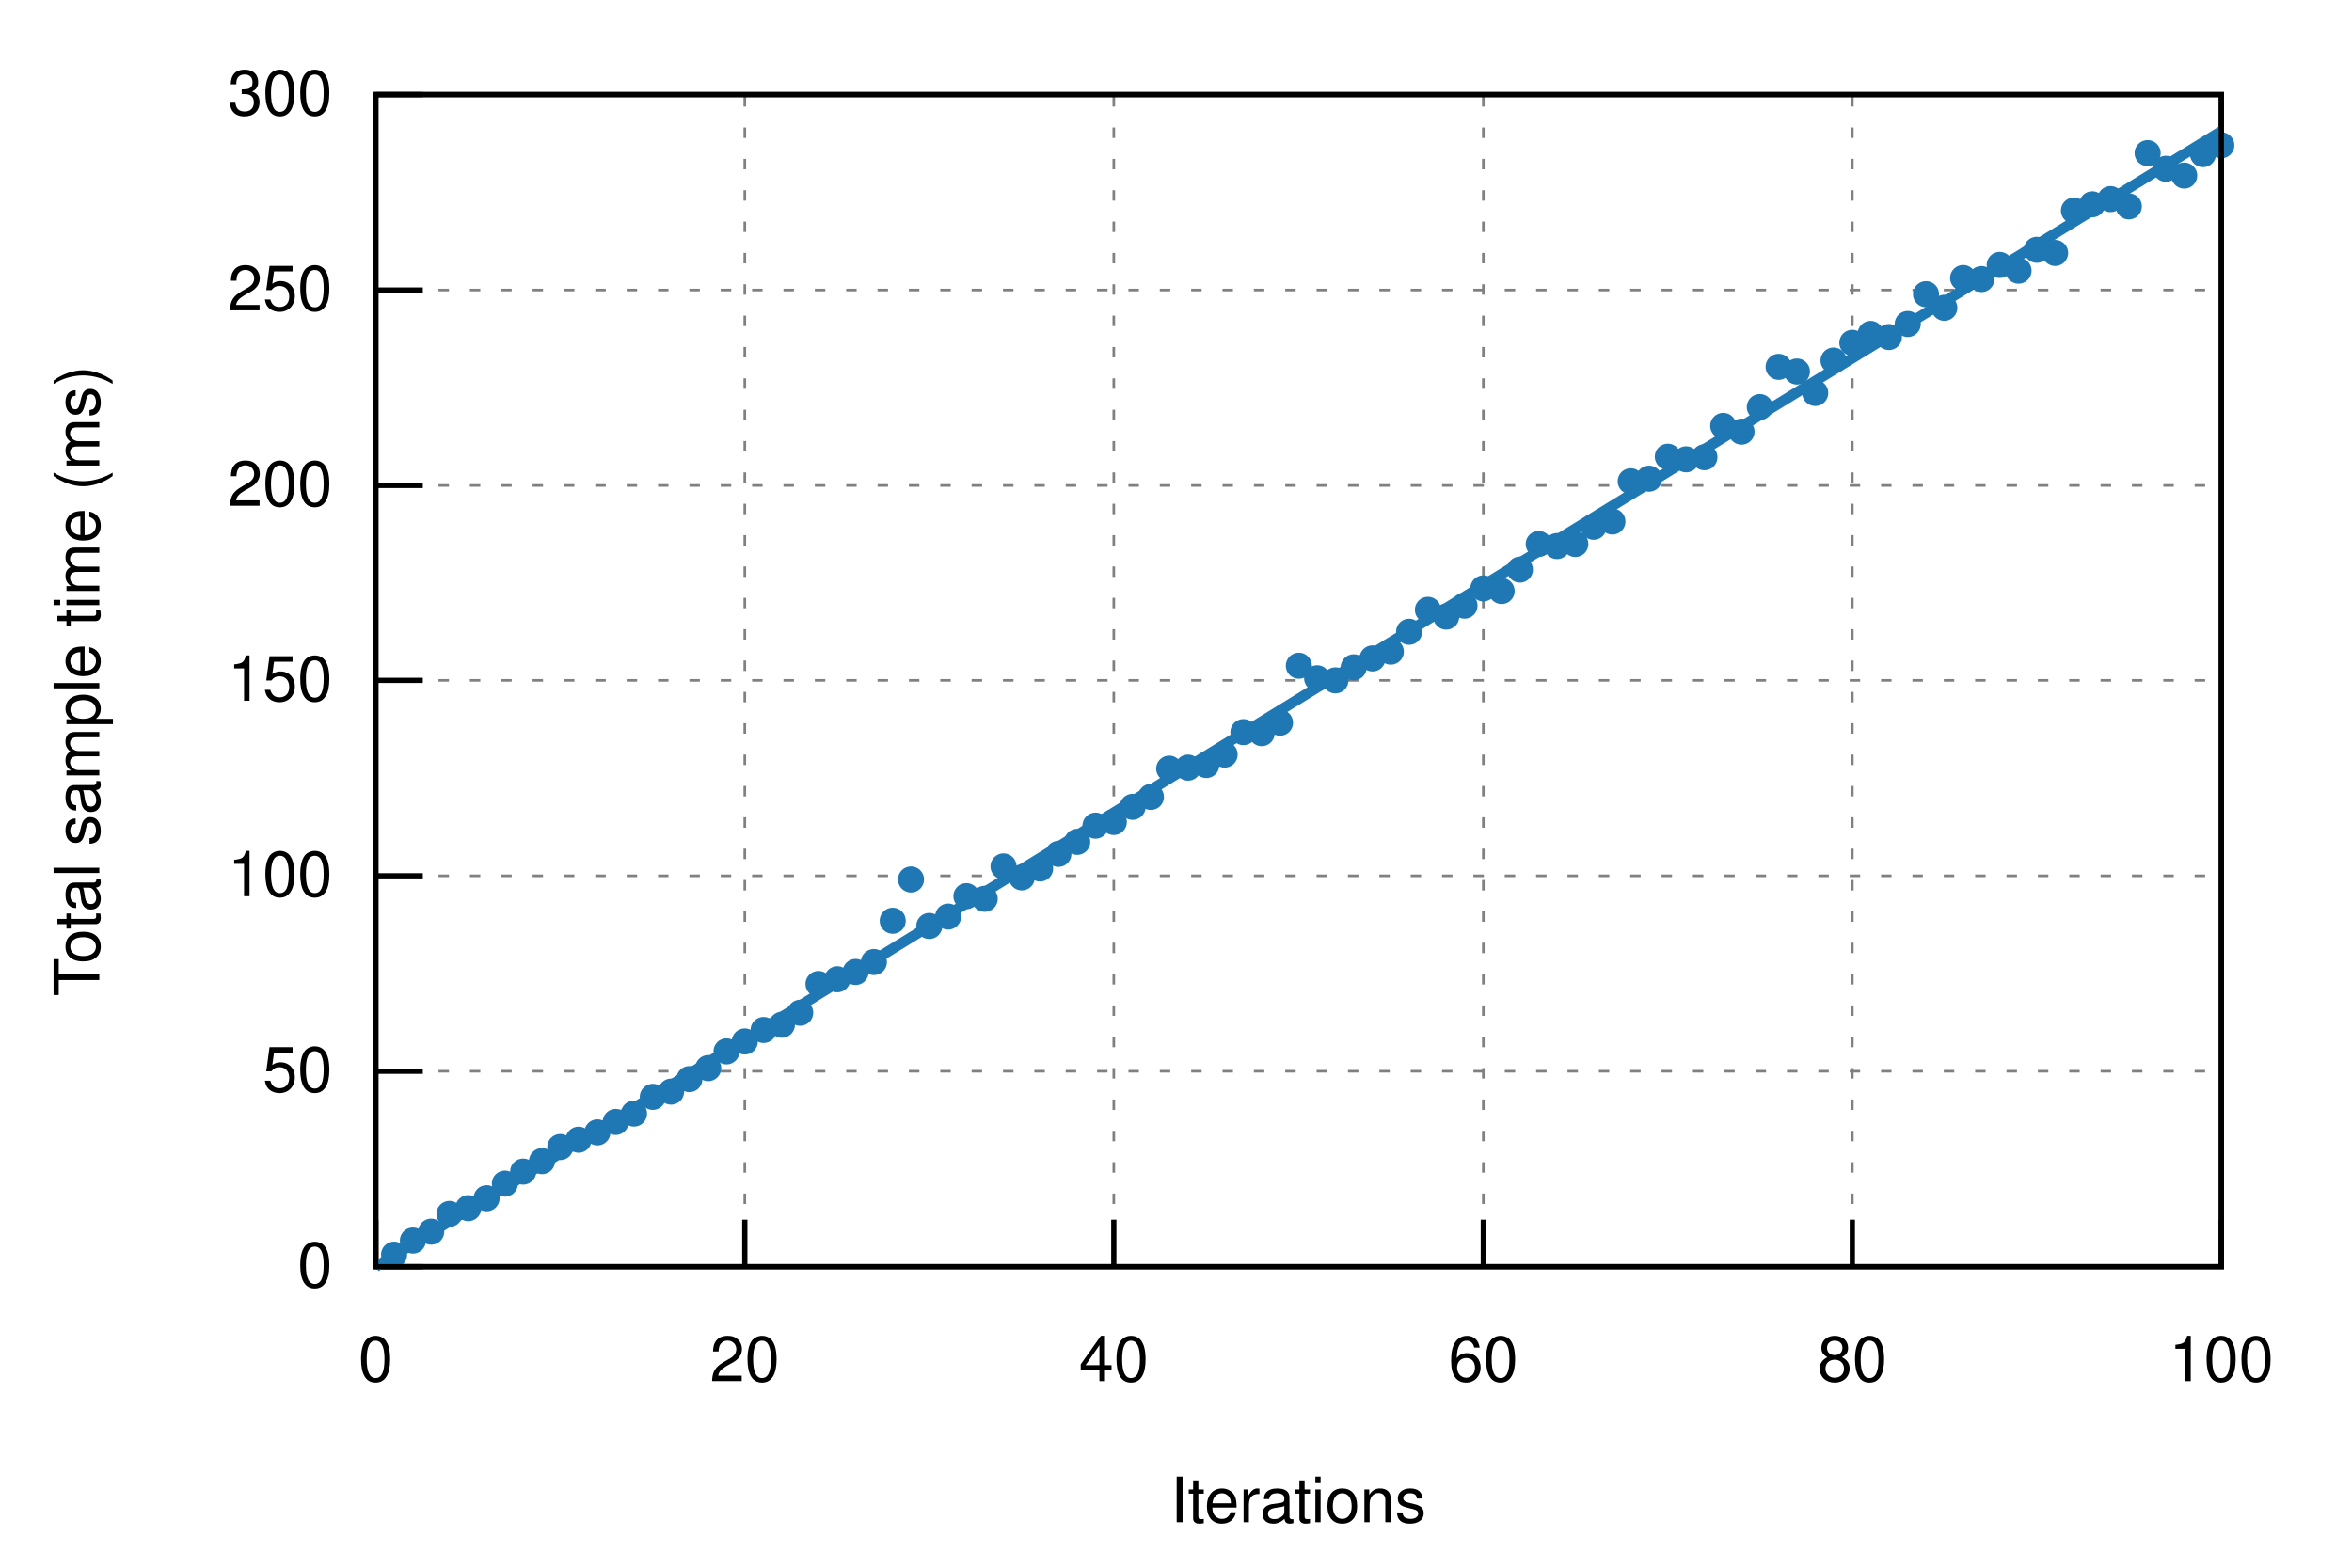
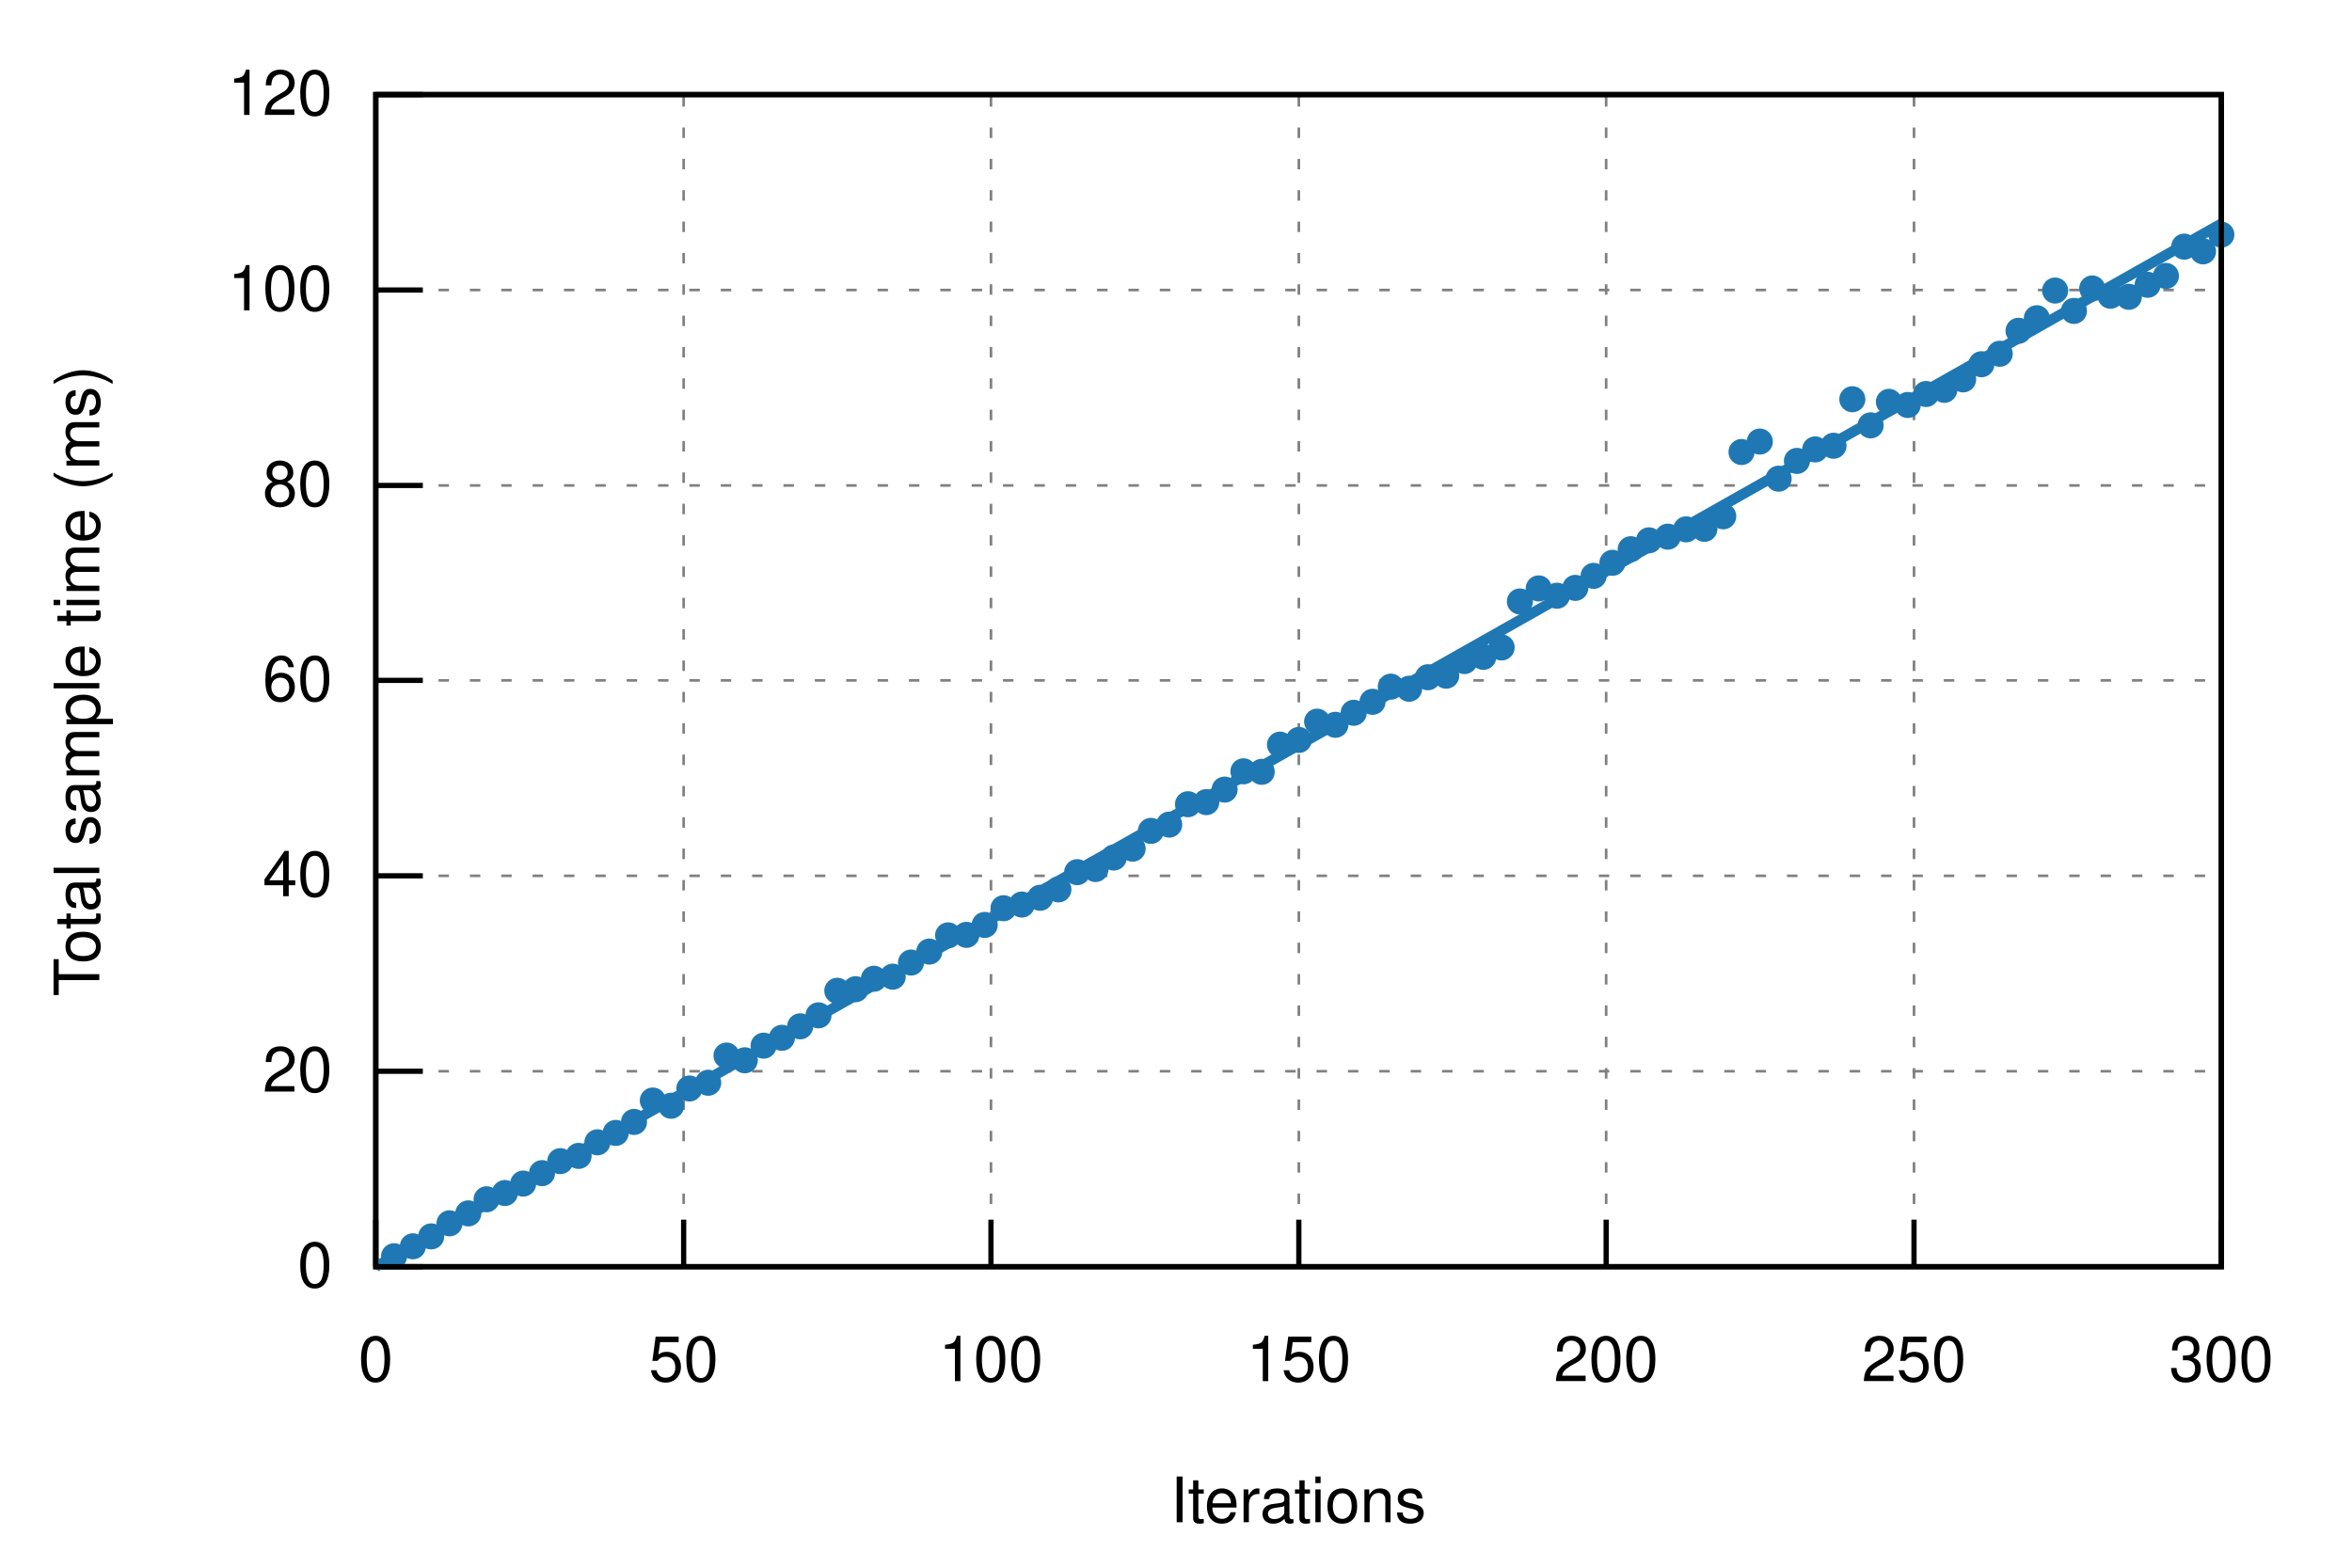
<svg xmlns="http://www.w3.org/2000/svg" xmlns:xlink="http://www.w3.org/1999/xlink" viewBox="0 0 450 300">
  <g id="gnuplot_canvas">
    <rect x="0" y="0" width="450" height="300" fill="none" />
    <defs>
      <circle id="gpDot" r="0.5" stroke-width="0.5" stroke="currentColor" />
      <path id="gpPt0" stroke-width="0.222" stroke="currentColor" d="M-1,0 h2 M0,-1 v2" />
      <path id="gpPt1" stroke-width="0.222" stroke="currentColor" d="M-1,-1 L1,1 M1,-1 L-1,1" />
      <path id="gpPt2" stroke-width="0.222" stroke="currentColor" d="M-1,0 L1,0 M0,-1 L0,1 M-1,-1 L1,1 M-1,1 L1,-1" />
      <rect id="gpPt3" stroke-width="0.222" stroke="currentColor" x="-1" y="-1" width="2" height="2" />
      <rect id="gpPt4" stroke-width="0.222" stroke="currentColor" fill="currentColor" x="-1" y="-1" width="2" height="2" />
      <circle id="gpPt5" stroke-width="0.222" stroke="currentColor" cx="0" cy="0" r="1" />
      <use xlink:href="#gpPt5" id="gpPt6" fill="currentColor" stroke="none" />
      <path id="gpPt7" stroke-width="0.222" stroke="currentColor" d="M0,-1.33 L-1.33,0.67 L1.33,0.67 z" />
      <use xlink:href="#gpPt7" id="gpPt8" fill="currentColor" stroke="none" />
      <use xlink:href="#gpPt7" id="gpPt9" stroke="currentColor" transform="rotate(180)" />
      <use xlink:href="#gpPt9" id="gpPt10" fill="currentColor" stroke="none" />
      <use xlink:href="#gpPt3" id="gpPt11" stroke="currentColor" transform="rotate(45)" />
      <use xlink:href="#gpPt11" id="gpPt12" fill="currentColor" stroke="none" />
      <path id="gpPt13" stroke-width="0.222" stroke="currentColor" d="M0,1.330 L1.265,0.411 L0.782,-1.067 L-0.782,-1.076 L-1.265,0.411 z" />
      <use xlink:href="#gpPt13" id="gpPt14" fill="currentColor" stroke="none" />
      <filter id="textbox" filterUnits="objectBoundingBox" x="0" y="0" height="1" width="1">
        <feFlood flood-color="white" flood-opacity="1" result="bgnd" />
        <feComposite in="SourceGraphic" in2="bgnd" operator="atop" />
      </filter>
      <filter id="greybox" filterUnits="objectBoundingBox" x="0" y="0" height="1" width="1">
        <feFlood flood-color="lightgrey" flood-opacity="1" result="grey" />
        <feComposite in="SourceGraphic" in2="grey" operator="atop" />
      </filter>
    </defs>
    <g fill="none" color="white" stroke="currentColor" stroke-width="1.00" stroke-linecap="butt" stroke-linejoin="miter">
</g>
    <g fill="none" color="black" stroke="currentColor" stroke-width="1.00" stroke-linecap="butt" stroke-linejoin="miter">
</g>
    <g fill="none" color="black" stroke="black" stroke-width="0.50" stroke-linecap="butt" stroke-linejoin="miter">
</g>
    <g fill="none" color="gray" stroke="currentColor" stroke-width="0.50" stroke-linecap="butt" stroke-linejoin="miter">
      <path stroke="gray" stroke-dasharray="2,4" class="gridline" d="M71.9,242.4 L425.0,242.4  " />
    </g>
    <g fill="none" color="gray" stroke="gray" stroke-width="1.00" stroke-linecap="butt" stroke-linejoin="miter">
</g>
    <g fill="none" color="black" stroke="currentColor" stroke-width="1.00" stroke-linecap="butt" stroke-linejoin="miter">
      <path stroke="black" d="M71.9,242.4 L80.9,242.4  " />
      <g transform="translate(63.6,246.3)" stroke="none" fill="black" font-family="Helvetica" font-size="12.00" text-anchor="end">
        <text>
          <tspan font-family="Helvetica"> 0</tspan>
        </text>
      </g>
    </g>
    <g fill="none" color="black" stroke="currentColor" stroke-width="1.00" stroke-linecap="butt" stroke-linejoin="miter">
</g>
    <g fill="none" color="black" stroke="black" stroke-width="0.50" stroke-linecap="butt" stroke-linejoin="miter">
</g>
    <g fill="none" color="gray" stroke="currentColor" stroke-width="0.50" stroke-linecap="butt" stroke-linejoin="miter">
      <path stroke="gray" stroke-dasharray="2,4" class="gridline" d="M71.9,205.0 L425.0,205.0  " />
    </g>
    <g fill="none" color="gray" stroke="gray" stroke-width="1.00" stroke-linecap="butt" stroke-linejoin="miter">
</g>
    <g fill="none" color="black" stroke="currentColor" stroke-width="1.00" stroke-linecap="butt" stroke-linejoin="miter">
      <path stroke="black" d="M71.9,205.0 L80.9,205.0  " />
      <g transform="translate(63.6,208.9)" stroke="none" fill="black" font-family="Helvetica" font-size="12.00" text-anchor="end">
        <text>
-           <tspan font-family="Helvetica"> 50</tspan>
+           <tspan font-family="Helvetica"> 20</tspan>
        </text>
      </g>
    </g>
    <g fill="none" color="black" stroke="currentColor" stroke-width="1.00" stroke-linecap="butt" stroke-linejoin="miter">
</g>
    <g fill="none" color="black" stroke="black" stroke-width="0.50" stroke-linecap="butt" stroke-linejoin="miter">
</g>
    <g fill="none" color="gray" stroke="currentColor" stroke-width="0.50" stroke-linecap="butt" stroke-linejoin="miter">
      <path stroke="gray" stroke-dasharray="2,4" class="gridline" d="M71.9,167.6 L425.0,167.6  " />
    </g>
    <g fill="none" color="gray" stroke="gray" stroke-width="1.00" stroke-linecap="butt" stroke-linejoin="miter">
</g>
    <g fill="none" color="black" stroke="currentColor" stroke-width="1.00" stroke-linecap="butt" stroke-linejoin="miter">
      <path stroke="black" d="M71.9,167.6 L80.9,167.6  " />
      <g transform="translate(63.6,171.5)" stroke="none" fill="black" font-family="Helvetica" font-size="12.00" text-anchor="end">
        <text>
-           <tspan font-family="Helvetica"> 100</tspan>
+           <tspan font-family="Helvetica"> 40</tspan>
        </text>
      </g>
    </g>
    <g fill="none" color="black" stroke="currentColor" stroke-width="1.00" stroke-linecap="butt" stroke-linejoin="miter">
</g>
    <g fill="none" color="black" stroke="black" stroke-width="0.50" stroke-linecap="butt" stroke-linejoin="miter">
</g>
    <g fill="none" color="gray" stroke="currentColor" stroke-width="0.50" stroke-linecap="butt" stroke-linejoin="miter">
      <path stroke="gray" stroke-dasharray="2,4" class="gridline" d="M71.9,130.2 L425.0,130.2  " />
    </g>
    <g fill="none" color="gray" stroke="gray" stroke-width="1.00" stroke-linecap="butt" stroke-linejoin="miter">
</g>
    <g fill="none" color="black" stroke="currentColor" stroke-width="1.00" stroke-linecap="butt" stroke-linejoin="miter">
      <path stroke="black" d="M71.9,130.2 L80.9,130.2  " />
      <g transform="translate(63.6,134.1)" stroke="none" fill="black" font-family="Helvetica" font-size="12.00" text-anchor="end">
        <text>
-           <tspan font-family="Helvetica"> 150</tspan>
+           <tspan font-family="Helvetica"> 60</tspan>
        </text>
      </g>
    </g>
    <g fill="none" color="black" stroke="currentColor" stroke-width="1.00" stroke-linecap="butt" stroke-linejoin="miter">
</g>
    <g fill="none" color="black" stroke="black" stroke-width="0.50" stroke-linecap="butt" stroke-linejoin="miter">
</g>
    <g fill="none" color="gray" stroke="currentColor" stroke-width="0.50" stroke-linecap="butt" stroke-linejoin="miter">
      <path stroke="gray" stroke-dasharray="2,4" class="gridline" d="M71.9,92.9 L425.0,92.9  " />
    </g>
    <g fill="none" color="gray" stroke="gray" stroke-width="1.00" stroke-linecap="butt" stroke-linejoin="miter">
</g>
    <g fill="none" color="black" stroke="currentColor" stroke-width="1.00" stroke-linecap="butt" stroke-linejoin="miter">
      <path stroke="black" d="M71.9,92.9 L80.9,92.9  " />
      <g transform="translate(63.6,96.8)" stroke="none" fill="black" font-family="Helvetica" font-size="12.00" text-anchor="end">
        <text>
-           <tspan font-family="Helvetica"> 200</tspan>
+           <tspan font-family="Helvetica"> 80</tspan>
        </text>
      </g>
    </g>
    <g fill="none" color="black" stroke="currentColor" stroke-width="1.00" stroke-linecap="butt" stroke-linejoin="miter">
</g>
    <g fill="none" color="black" stroke="black" stroke-width="0.50" stroke-linecap="butt" stroke-linejoin="miter">
</g>
    <g fill="none" color="gray" stroke="currentColor" stroke-width="0.50" stroke-linecap="butt" stroke-linejoin="miter">
      <path stroke="gray" stroke-dasharray="2,4" class="gridline" d="M71.9,55.5 L425.0,55.5  " />
    </g>
    <g fill="none" color="gray" stroke="gray" stroke-width="1.00" stroke-linecap="butt" stroke-linejoin="miter">
</g>
    <g fill="none" color="black" stroke="currentColor" stroke-width="1.00" stroke-linecap="butt" stroke-linejoin="miter">
      <path stroke="black" d="M71.9,55.5 L80.9,55.5  " />
      <g transform="translate(63.6,59.4)" stroke="none" fill="black" font-family="Helvetica" font-size="12.00" text-anchor="end">
        <text>
-           <tspan font-family="Helvetica"> 250</tspan>
+           <tspan font-family="Helvetica"> 100</tspan>
        </text>
      </g>
    </g>
    <g fill="none" color="black" stroke="currentColor" stroke-width="1.00" stroke-linecap="butt" stroke-linejoin="miter">
</g>
    <g fill="none" color="black" stroke="black" stroke-width="0.50" stroke-linecap="butt" stroke-linejoin="miter">
</g>
    <g fill="none" color="gray" stroke="currentColor" stroke-width="0.50" stroke-linecap="butt" stroke-linejoin="miter">
      <path stroke="gray" stroke-dasharray="2,4" class="gridline" d="M71.9,18.1 L425.0,18.1  " />
    </g>
    <g fill="none" color="gray" stroke="gray" stroke-width="1.00" stroke-linecap="butt" stroke-linejoin="miter">
</g>
    <g fill="none" color="black" stroke="currentColor" stroke-width="1.00" stroke-linecap="butt" stroke-linejoin="miter">
      <path stroke="black" d="M71.9,18.1 L80.9,18.1  " />
      <g transform="translate(63.6,22.0)" stroke="none" fill="black" font-family="Helvetica" font-size="12.00" text-anchor="end">
        <text>
-           <tspan font-family="Helvetica"> 300</tspan>
+           <tspan font-family="Helvetica"> 120</tspan>
        </text>
      </g>
    </g>
    <g fill="none" color="black" stroke="currentColor" stroke-width="1.00" stroke-linecap="butt" stroke-linejoin="miter">
</g>
    <g fill="none" color="black" stroke="black" stroke-width="0.50" stroke-linecap="butt" stroke-linejoin="miter">
</g>
    <g fill="none" color="gray" stroke="currentColor" stroke-width="0.50" stroke-linecap="butt" stroke-linejoin="miter">
      <path stroke="gray" stroke-dasharray="2,4" class="gridline" d="M71.9,242.4 L71.9,18.1  " />
    </g>
    <g fill="none" color="gray" stroke="gray" stroke-width="1.00" stroke-linecap="butt" stroke-linejoin="miter">
</g>
    <g fill="none" color="black" stroke="currentColor" stroke-width="1.00" stroke-linecap="butt" stroke-linejoin="miter">
      <path stroke="black" d="M71.9,242.4 L71.9,233.4  " />
      <g transform="translate(71.9,264.3)" stroke="none" fill="black" font-family="Helvetica" font-size="12.00" text-anchor="middle">
        <text>
          <tspan font-family="Helvetica"> 0</tspan>
        </text>
      </g>
    </g>
    <g fill="none" color="black" stroke="currentColor" stroke-width="1.00" stroke-linecap="butt" stroke-linejoin="miter">
</g>
    <g fill="none" color="black" stroke="black" stroke-width="0.50" stroke-linecap="butt" stroke-linejoin="miter">
</g>
    <g fill="none" color="gray" stroke="currentColor" stroke-width="0.50" stroke-linecap="butt" stroke-linejoin="miter">
-       <path stroke="gray" stroke-dasharray="2,4" class="gridline" d="M142.5,242.4 L142.5,18.1  " />
-     </g>
-     <g fill="none" color="gray" stroke="gray" stroke-width="1.00" stroke-linecap="butt" stroke-linejoin="miter">
- </g>
-     <g fill="none" color="black" stroke="currentColor" stroke-width="1.00" stroke-linecap="butt" stroke-linejoin="miter">
-       <path stroke="black" d="M142.5,242.4 L142.5,233.4  " />
-       <g transform="translate(142.5,264.3)" stroke="none" fill="black" font-family="Helvetica" font-size="12.00" text-anchor="middle">
-         <text>
-           <tspan font-family="Helvetica"> 20</tspan>
-         </text>
-       </g>
-     </g>
-     <g fill="none" color="black" stroke="currentColor" stroke-width="1.00" stroke-linecap="butt" stroke-linejoin="miter">
- </g>
-     <g fill="none" color="black" stroke="black" stroke-width="0.50" stroke-linecap="butt" stroke-linejoin="miter">
- </g>
-     <g fill="none" color="gray" stroke="currentColor" stroke-width="0.50" stroke-linecap="butt" stroke-linejoin="miter">
-       <path stroke="gray" stroke-dasharray="2,4" class="gridline" d="M213.1,242.4 L213.1,18.1  " />
-     </g>
-     <g fill="none" color="gray" stroke="gray" stroke-width="1.00" stroke-linecap="butt" stroke-linejoin="miter">
- </g>
-     <g fill="none" color="black" stroke="currentColor" stroke-width="1.00" stroke-linecap="butt" stroke-linejoin="miter">
-       <path stroke="black" d="M213.1,242.4 L213.1,233.4  " />
-       <g transform="translate(213.1,264.3)" stroke="none" fill="black" font-family="Helvetica" font-size="12.00" text-anchor="middle">
-         <text>
-           <tspan font-family="Helvetica"> 40</tspan>
-         </text>
-       </g>
-     </g>
-     <g fill="none" color="black" stroke="currentColor" stroke-width="1.00" stroke-linecap="butt" stroke-linejoin="miter">
- </g>
-     <g fill="none" color="black" stroke="black" stroke-width="0.50" stroke-linecap="butt" stroke-linejoin="miter">
- </g>
-     <g fill="none" color="gray" stroke="currentColor" stroke-width="0.50" stroke-linecap="butt" stroke-linejoin="miter">
-       <path stroke="gray" stroke-dasharray="2,4" class="gridline" d="M283.8,242.4 L283.8,18.1  " />
-     </g>
-     <g fill="none" color="gray" stroke="gray" stroke-width="1.00" stroke-linecap="butt" stroke-linejoin="miter">
- </g>
-     <g fill="none" color="black" stroke="currentColor" stroke-width="1.00" stroke-linecap="butt" stroke-linejoin="miter">
-       <path stroke="black" d="M283.8,242.4 L283.8,233.4  " />
-       <g transform="translate(283.8,264.3)" stroke="none" fill="black" font-family="Helvetica" font-size="12.00" text-anchor="middle">
-         <text>
-           <tspan font-family="Helvetica"> 60</tspan>
-         </text>
-       </g>
-     </g>
-     <g fill="none" color="black" stroke="currentColor" stroke-width="1.00" stroke-linecap="butt" stroke-linejoin="miter">
- </g>
-     <g fill="none" color="black" stroke="black" stroke-width="0.50" stroke-linecap="butt" stroke-linejoin="miter">
- </g>
-     <g fill="none" color="gray" stroke="currentColor" stroke-width="0.50" stroke-linecap="butt" stroke-linejoin="miter">
-       <path stroke="gray" stroke-dasharray="2,4" class="gridline" d="M354.4,242.4 L354.4,18.1  " />
-     </g>
-     <g fill="none" color="gray" stroke="gray" stroke-width="1.00" stroke-linecap="butt" stroke-linejoin="miter">
- </g>
-     <g fill="none" color="black" stroke="currentColor" stroke-width="1.00" stroke-linecap="butt" stroke-linejoin="miter">
-       <path stroke="black" d="M354.4,242.4 L354.4,233.4  " />
-       <g transform="translate(354.4,264.3)" stroke="none" fill="black" font-family="Helvetica" font-size="12.00" text-anchor="middle">
-         <text>
-           <tspan font-family="Helvetica"> 80</tspan>
+       <path stroke="gray" stroke-dasharray="2,4" class="gridline" d="M130.8,242.4 L130.8,18.1  " />
+     </g>
+     <g fill="none" color="gray" stroke="gray" stroke-width="1.00" stroke-linecap="butt" stroke-linejoin="miter">
+ </g>
+     <g fill="none" color="black" stroke="currentColor" stroke-width="1.00" stroke-linecap="butt" stroke-linejoin="miter">
+       <path stroke="black" d="M130.8,242.4 L130.8,233.4  " />
+       <g transform="translate(130.8,264.3)" stroke="none" fill="black" font-family="Helvetica" font-size="12.00" text-anchor="middle">
+         <text>
+           <tspan font-family="Helvetica"> 50</tspan>
+         </text>
+       </g>
+     </g>
+     <g fill="none" color="black" stroke="currentColor" stroke-width="1.00" stroke-linecap="butt" stroke-linejoin="miter">
+ </g>
+     <g fill="none" color="black" stroke="black" stroke-width="0.50" stroke-linecap="butt" stroke-linejoin="miter">
+ </g>
+     <g fill="none" color="gray" stroke="currentColor" stroke-width="0.50" stroke-linecap="butt" stroke-linejoin="miter">
+       <path stroke="gray" stroke-dasharray="2,4" class="gridline" d="M189.6,242.4 L189.6,18.1  " />
+     </g>
+     <g fill="none" color="gray" stroke="gray" stroke-width="1.00" stroke-linecap="butt" stroke-linejoin="miter">
+ </g>
+     <g fill="none" color="black" stroke="currentColor" stroke-width="1.00" stroke-linecap="butt" stroke-linejoin="miter">
+       <path stroke="black" d="M189.6,242.4 L189.6,233.4  " />
+       <g transform="translate(189.6,264.3)" stroke="none" fill="black" font-family="Helvetica" font-size="12.00" text-anchor="middle">
+         <text>
+           <tspan font-family="Helvetica"> 100</tspan>
+         </text>
+       </g>
+     </g>
+     <g fill="none" color="black" stroke="currentColor" stroke-width="1.00" stroke-linecap="butt" stroke-linejoin="miter">
+ </g>
+     <g fill="none" color="black" stroke="black" stroke-width="0.50" stroke-linecap="butt" stroke-linejoin="miter">
+ </g>
+     <g fill="none" color="gray" stroke="currentColor" stroke-width="0.50" stroke-linecap="butt" stroke-linejoin="miter">
+       <path stroke="gray" stroke-dasharray="2,4" class="gridline" d="M248.5,242.4 L248.5,18.1  " />
+     </g>
+     <g fill="none" color="gray" stroke="gray" stroke-width="1.00" stroke-linecap="butt" stroke-linejoin="miter">
+ </g>
+     <g fill="none" color="black" stroke="currentColor" stroke-width="1.00" stroke-linecap="butt" stroke-linejoin="miter">
+       <path stroke="black" d="M248.5,242.4 L248.5,233.4  " />
+       <g transform="translate(248.5,264.3)" stroke="none" fill="black" font-family="Helvetica" font-size="12.00" text-anchor="middle">
+         <text>
+           <tspan font-family="Helvetica"> 150</tspan>
+         </text>
+       </g>
+     </g>
+     <g fill="none" color="black" stroke="currentColor" stroke-width="1.00" stroke-linecap="butt" stroke-linejoin="miter">
+ </g>
+     <g fill="none" color="black" stroke="black" stroke-width="0.50" stroke-linecap="butt" stroke-linejoin="miter">
+ </g>
+     <g fill="none" color="gray" stroke="currentColor" stroke-width="0.50" stroke-linecap="butt" stroke-linejoin="miter">
+       <path stroke="gray" stroke-dasharray="2,4" class="gridline" d="M307.3,242.4 L307.3,18.1  " />
+     </g>
+     <g fill="none" color="gray" stroke="gray" stroke-width="1.00" stroke-linecap="butt" stroke-linejoin="miter">
+ </g>
+     <g fill="none" color="black" stroke="currentColor" stroke-width="1.00" stroke-linecap="butt" stroke-linejoin="miter">
+       <path stroke="black" d="M307.3,242.4 L307.3,233.4  " />
+       <g transform="translate(307.3,264.3)" stroke="none" fill="black" font-family="Helvetica" font-size="12.00" text-anchor="middle">
+         <text>
+           <tspan font-family="Helvetica"> 200</tspan>
+         </text>
+       </g>
+     </g>
+     <g fill="none" color="black" stroke="currentColor" stroke-width="1.00" stroke-linecap="butt" stroke-linejoin="miter">
+ </g>
+     <g fill="none" color="black" stroke="black" stroke-width="0.50" stroke-linecap="butt" stroke-linejoin="miter">
+ </g>
+     <g fill="none" color="gray" stroke="currentColor" stroke-width="0.50" stroke-linecap="butt" stroke-linejoin="miter">
+       <path stroke="gray" stroke-dasharray="2,4" class="gridline" d="M366.2,242.4 L366.2,18.1  " />
+     </g>
+     <g fill="none" color="gray" stroke="gray" stroke-width="1.00" stroke-linecap="butt" stroke-linejoin="miter">
+ </g>
+     <g fill="none" color="black" stroke="currentColor" stroke-width="1.00" stroke-linecap="butt" stroke-linejoin="miter">
+       <path stroke="black" d="M366.2,242.4 L366.2,233.4  " />
+       <g transform="translate(366.2,264.3)" stroke="none" fill="black" font-family="Helvetica" font-size="12.00" text-anchor="middle">
+         <text>
+           <tspan font-family="Helvetica"> 250</tspan>
        </text>
      </g>
    </g>
    <g fill="none" color="black" stroke="currentColor" stroke-width="1.00" stroke-linecap="butt" stroke-linejoin="miter">
</g>
    <g fill="none" color="black" stroke="black" stroke-width="0.50" stroke-linecap="butt" stroke-linejoin="miter">
</g>
    <g fill="none" color="gray" stroke="currentColor" stroke-width="0.50" stroke-linecap="butt" stroke-linejoin="miter">
      <path stroke="gray" stroke-dasharray="2,4" class="gridline" d="M425.0,242.4 L425.0,18.1  " />
    </g>
    <g fill="none" color="gray" stroke="gray" stroke-width="1.00" stroke-linecap="butt" stroke-linejoin="miter">
</g>
    <g fill="none" color="black" stroke="currentColor" stroke-width="1.00" stroke-linecap="butt" stroke-linejoin="miter">
      <path stroke="black" d="M425.0,242.4 L425.0,233.4  " />
      <g transform="translate(425.0,264.3)" stroke="none" fill="black" font-family="Helvetica" font-size="12.00" text-anchor="middle">
        <text>
-           <tspan font-family="Helvetica"> 100</tspan>
+           <tspan font-family="Helvetica"> 300</tspan>
        </text>
      </g>
    </g>
    <g fill="none" color="black" stroke="currentColor" stroke-width="1.00" stroke-linecap="butt" stroke-linejoin="miter">
</g>
    <g fill="none" color="black" stroke="currentColor" stroke-width="1.00" stroke-linecap="butt" stroke-linejoin="miter">
      <path stroke="black" d="M71.9,18.1 L71.9,242.4 L425.0,242.4 L425.0,18.1 L71.9,18.1 Z  " />
    </g>
    <g fill="none" color="black" stroke="currentColor" stroke-width="1.00" stroke-linecap="butt" stroke-linejoin="miter">
      <g transform="translate(19.0,130.3) rotate(270)" stroke="none" fill="black" font-family="Helvetica" font-size="12.00" text-anchor="middle">
        <text>
          <tspan font-family="Helvetica">Total sample time (ms)</tspan>
        </text>
      </g>
    </g>
    <g fill="none" color="black" stroke="currentColor" stroke-width="1.00" stroke-linecap="butt" stroke-linejoin="miter">
      <g transform="translate(248.4,291.3)" stroke="none" fill="black" font-family="Helvetica" font-size="12.00" text-anchor="middle">
        <text>
          <tspan font-family="Helvetica">Iterations</tspan>
        </text>
      </g>
    </g>
    <g fill="none" color="black" stroke="currentColor" stroke-width="1.00" stroke-linecap="butt" stroke-linejoin="miter">
</g>
    <g id="gnuplot_plot_1">
      <g fill="none" color="black" stroke="currentColor" stroke-width="1.00" stroke-linecap="butt" stroke-linejoin="miter">
-         <use xlink:href="#gpPt6" transform="translate(75.4,240.1) scale(2.25)" color="rgb( 31, 120, 180)" />
-         <use xlink:href="#gpPt6" transform="translate(79.0,237.4) scale(2.25)" color="rgb( 31, 120, 180)" />
-         <use xlink:href="#gpPt6" transform="translate(82.5,235.7) scale(2.25)" color="rgb( 31, 120, 180)" />
-         <use xlink:href="#gpPt6" transform="translate(86.0,232.3) scale(2.25)" color="rgb( 31, 120, 180)" />
-         <use xlink:href="#gpPt6" transform="translate(89.6,231.2) scale(2.25)" color="rgb( 31, 120, 180)" />
-         <use xlink:href="#gpPt6" transform="translate(93.1,229.3) scale(2.25)" color="rgb( 31, 120, 180)" />
-         <use xlink:href="#gpPt6" transform="translate(96.6,226.5) scale(2.25)" color="rgb( 31, 120, 180)" />
-         <use xlink:href="#gpPt6" transform="translate(100.1,224.2) scale(2.25)" color="rgb( 31, 120, 180)" />
-         <use xlink:href="#gpPt6" transform="translate(103.7,222.2) scale(2.25)" color="rgb( 31, 120, 180)" />
-         <use xlink:href="#gpPt6" transform="translate(107.2,219.5) scale(2.25)" color="rgb( 31, 120, 180)" />
-         <use xlink:href="#gpPt6" transform="translate(110.7,218.1) scale(2.25)" color="rgb( 31, 120, 180)" />
-         <use xlink:href="#gpPt6" transform="translate(114.3,216.7) scale(2.25)" color="rgb( 31, 120, 180)" />
-         <use xlink:href="#gpPt6" transform="translate(117.8,214.7) scale(2.25)" color="rgb( 31, 120, 180)" />
-         <use xlink:href="#gpPt6" transform="translate(121.3,213.1) scale(2.25)" color="rgb( 31, 120, 180)" />
-         <use xlink:href="#gpPt6" transform="translate(124.9,209.9) scale(2.25)" color="rgb( 31, 120, 180)" />
-         <use xlink:href="#gpPt6" transform="translate(128.4,208.9) scale(2.25)" color="rgb( 31, 120, 180)" />
-         <use xlink:href="#gpPt6" transform="translate(131.9,206.5) scale(2.25)" color="rgb( 31, 120, 180)" />
-         <use xlink:href="#gpPt6" transform="translate(135.5,204.4) scale(2.25)" color="rgb( 31, 120, 180)" />
-         <use xlink:href="#gpPt6" transform="translate(139.0,201.2) scale(2.25)" color="rgb( 31, 120, 180)" />
-         <use xlink:href="#gpPt6" transform="translate(142.5,199.3) scale(2.25)" color="rgb( 31, 120, 180)" />
-         <use xlink:href="#gpPt6" transform="translate(146.1,197.1) scale(2.25)" color="rgb( 31, 120, 180)" />
-         <use xlink:href="#gpPt6" transform="translate(149.6,196.1) scale(2.25)" color="rgb( 31, 120, 180)" />
-         <use xlink:href="#gpPt6" transform="translate(153.1,193.8) scale(2.25)" color="rgb( 31, 120, 180)" />
-         <use xlink:href="#gpPt6" transform="translate(156.6,188.3) scale(2.25)" color="rgb( 31, 120, 180)" />
-         <use xlink:href="#gpPt6" transform="translate(160.2,187.4) scale(2.25)" color="rgb( 31, 120, 180)" />
-         <use xlink:href="#gpPt6" transform="translate(163.7,186.0) scale(2.25)" color="rgb( 31, 120, 180)" />
-         <use xlink:href="#gpPt6" transform="translate(167.2,184.1) scale(2.25)" color="rgb( 31, 120, 180)" />
-         <use xlink:href="#gpPt6" transform="translate(170.8,176.2) scale(2.25)" color="rgb( 31, 120, 180)" />
-         <use xlink:href="#gpPt6" transform="translate(174.3,168.3) scale(2.25)" color="rgb( 31, 120, 180)" />
-         <use xlink:href="#gpPt6" transform="translate(177.8,177.2) scale(2.25)" color="rgb( 31, 120, 180)" />
-         <use xlink:href="#gpPt6" transform="translate(181.4,175.4) scale(2.25)" color="rgb( 31, 120, 180)" />
-         <use xlink:href="#gpPt6" transform="translate(184.9,171.5) scale(2.25)" color="rgb( 31, 120, 180)" />
-         <use xlink:href="#gpPt6" transform="translate(188.4,172.0) scale(2.25)" color="rgb( 31, 120, 180)" />
-         <use xlink:href="#gpPt6" transform="translate(192.0,165.8) scale(2.25)" color="rgb( 31, 120, 180)" />
-         <use xlink:href="#gpPt6" transform="translate(195.5,167.9) scale(2.25)" color="rgb( 31, 120, 180)" />
-         <use xlink:href="#gpPt6" transform="translate(199.0,166.2) scale(2.25)" color="rgb( 31, 120, 180)" />
-         <use xlink:href="#gpPt6" transform="translate(202.5,163.4) scale(2.25)" color="rgb( 31, 120, 180)" />
-         <use xlink:href="#gpPt6" transform="translate(206.1,161.1) scale(2.25)" color="rgb( 31, 120, 180)" />
-         <use xlink:href="#gpPt6" transform="translate(209.6,158.0) scale(2.25)" color="rgb( 31, 120, 180)" />
-         <use xlink:href="#gpPt6" transform="translate(213.1,157.3) scale(2.25)" color="rgb( 31, 120, 180)" />
-         <use xlink:href="#gpPt6" transform="translate(216.7,154.4) scale(2.25)" color="rgb( 31, 120, 180)" />
-         <use xlink:href="#gpPt6" transform="translate(220.2,152.5) scale(2.25)" color="rgb( 31, 120, 180)" />
-         <use xlink:href="#gpPt6" transform="translate(223.7,147.1) scale(2.25)" color="rgb( 31, 120, 180)" />
-         <use xlink:href="#gpPt6" transform="translate(227.3,146.9) scale(2.25)" color="rgb( 31, 120, 180)" />
-         <use xlink:href="#gpPt6" transform="translate(230.8,146.4) scale(2.25)" color="rgb( 31, 120, 180)" />
-         <use xlink:href="#gpPt6" transform="translate(234.3,144.4) scale(2.25)" color="rgb( 31, 120, 180)" />
-         <use xlink:href="#gpPt6" transform="translate(237.9,140.1) scale(2.25)" color="rgb( 31, 120, 180)" />
-         <use xlink:href="#gpPt6" transform="translate(241.4,140.3) scale(2.25)" color="rgb( 31, 120, 180)" />
-         <use xlink:href="#gpPt6" transform="translate(244.9,138.3) scale(2.25)" color="rgb( 31, 120, 180)" />
-         <use xlink:href="#gpPt6" transform="translate(248.5,127.4) scale(2.25)" color="rgb( 31, 120, 180)" />
-         <use xlink:href="#gpPt6" transform="translate(252.0,129.8) scale(2.25)" color="rgb( 31, 120, 180)" />
-         <use xlink:href="#gpPt6" transform="translate(255.5,130.2) scale(2.25)" color="rgb( 31, 120, 180)" />
-         <use xlink:href="#gpPt6" transform="translate(259.0,127.7) scale(2.25)" color="rgb( 31, 120, 180)" />
-         <use xlink:href="#gpPt6" transform="translate(262.6,126.0) scale(2.25)" color="rgb( 31, 120, 180)" />
-         <use xlink:href="#gpPt6" transform="translate(266.1,124.7) scale(2.25)" color="rgb( 31, 120, 180)" />
-         <use xlink:href="#gpPt6" transform="translate(269.6,120.9) scale(2.25)" color="rgb( 31, 120, 180)" />
-         <use xlink:href="#gpPt6" transform="translate(273.2,116.7) scale(2.25)" color="rgb( 31, 120, 180)" />
-         <use xlink:href="#gpPt6" transform="translate(276.7,118.0) scale(2.25)" color="rgb( 31, 120, 180)" />
-         <use xlink:href="#gpPt6" transform="translate(280.2,115.9) scale(2.25)" color="rgb( 31, 120, 180)" />
-         <use xlink:href="#gpPt6" transform="translate(283.8,112.6) scale(2.25)" color="rgb( 31, 120, 180)" />
-         <use xlink:href="#gpPt6" transform="translate(287.3,113.1) scale(2.25)" color="rgb( 31, 120, 180)" />
-         <use xlink:href="#gpPt6" transform="translate(290.8,109.0) scale(2.25)" color="rgb( 31, 120, 180)" />
-         <use xlink:href="#gpPt6" transform="translate(294.4,104.1) scale(2.25)" color="rgb( 31, 120, 180)" />
-         <use xlink:href="#gpPt6" transform="translate(297.9,104.5) scale(2.25)" color="rgb( 31, 120, 180)" />
-         <use xlink:href="#gpPt6" transform="translate(301.4,104.1) scale(2.25)" color="rgb( 31, 120, 180)" />
-         <use xlink:href="#gpPt6" transform="translate(304.9,100.8) scale(2.25)" color="rgb( 31, 120, 180)" />
-         <use xlink:href="#gpPt6" transform="translate(308.5,99.8) scale(2.25)" color="rgb( 31, 120, 180)" />
-         <use xlink:href="#gpPt6" transform="translate(312.0,92.1) scale(2.25)" color="rgb( 31, 120, 180)" />
-         <use xlink:href="#gpPt6" transform="translate(315.5,91.6) scale(2.25)" color="rgb( 31, 120, 180)" />
-         <use xlink:href="#gpPt6" transform="translate(319.1,87.4) scale(2.25)" color="rgb( 31, 120, 180)" />
-         <use xlink:href="#gpPt6" transform="translate(322.6,87.9) scale(2.25)" color="rgb( 31, 120, 180)" />
-         <use xlink:href="#gpPt6" transform="translate(326.1,87.5) scale(2.25)" color="rgb( 31, 120, 180)" />
-         <use xlink:href="#gpPt6" transform="translate(329.7,81.5) scale(2.25)" color="rgb( 31, 120, 180)" />
-         <use xlink:href="#gpPt6" transform="translate(333.2,82.6) scale(2.25)" color="rgb( 31, 120, 180)" />
-         <use xlink:href="#gpPt6" transform="translate(336.7,77.9) scale(2.25)" color="rgb( 31, 120, 180)" />
-         <use xlink:href="#gpPt6" transform="translate(340.3,70.2) scale(2.25)" color="rgb( 31, 120, 180)" />
-         <use xlink:href="#gpPt6" transform="translate(343.8,71.1) scale(2.25)" color="rgb( 31, 120, 180)" />
-         <use xlink:href="#gpPt6" transform="translate(347.3,75.2) scale(2.25)" color="rgb( 31, 120, 180)" />
-         <use xlink:href="#gpPt6" transform="translate(350.8,69.0) scale(2.25)" color="rgb( 31, 120, 180)" />
-         <use xlink:href="#gpPt6" transform="translate(354.4,65.6) scale(2.25)" color="rgb( 31, 120, 180)" />
-         <use xlink:href="#gpPt6" transform="translate(357.9,63.9) scale(2.25)" color="rgb( 31, 120, 180)" />
-         <use xlink:href="#gpPt6" transform="translate(361.4,64.5) scale(2.25)" color="rgb( 31, 120, 180)" />
-         <use xlink:href="#gpPt6" transform="translate(365.0,62.0) scale(2.25)" color="rgb( 31, 120, 180)" />
-         <use xlink:href="#gpPt6" transform="translate(368.5,56.3) scale(2.25)" color="rgb( 31, 120, 180)" />
-         <use xlink:href="#gpPt6" transform="translate(372.0,58.9) scale(2.25)" color="rgb( 31, 120, 180)" />
-         <use xlink:href="#gpPt6" transform="translate(375.6,53.2) scale(2.25)" color="rgb( 31, 120, 180)" />
-         <use xlink:href="#gpPt6" transform="translate(379.1,53.4) scale(2.25)" color="rgb( 31, 120, 180)" />
-         <use xlink:href="#gpPt6" transform="translate(382.6,50.7) scale(2.25)" color="rgb( 31, 120, 180)" />
-         <use xlink:href="#gpPt6" transform="translate(386.2,51.8) scale(2.25)" color="rgb( 31, 120, 180)" />
-         <use xlink:href="#gpPt6" transform="translate(389.7,47.8) scale(2.25)" color="rgb( 31, 120, 180)" />
-         <use xlink:href="#gpPt6" transform="translate(393.2,48.4) scale(2.25)" color="rgb( 31, 120, 180)" />
-         <use xlink:href="#gpPt6" transform="translate(396.8,40.3) scale(2.25)" color="rgb( 31, 120, 180)" />
-         <use xlink:href="#gpPt6" transform="translate(400.3,39.1) scale(2.25)" color="rgb( 31, 120, 180)" />
-         <use xlink:href="#gpPt6" transform="translate(403.8,38.1) scale(2.25)" color="rgb( 31, 120, 180)" />
-         <use xlink:href="#gpPt6" transform="translate(407.3,39.5) scale(2.25)" color="rgb( 31, 120, 180)" />
-         <use xlink:href="#gpPt6" transform="translate(410.9,29.3) scale(2.25)" color="rgb( 31, 120, 180)" />
-         <use xlink:href="#gpPt6" transform="translate(414.4,32.3) scale(2.25)" color="rgb( 31, 120, 180)" />
-         <use xlink:href="#gpPt6" transform="translate(417.9,33.6) scale(2.25)" color="rgb( 31, 120, 180)" />
-         <use xlink:href="#gpPt6" transform="translate(421.5,29.5) scale(2.25)" color="rgb( 31, 120, 180)" />
-         <use xlink:href="#gpPt6" transform="translate(425.0,27.8) scale(2.25)" color="rgb( 31, 120, 180)" />
+         <use xlink:href="#gpPt6" transform="translate(75.4,240.4) scale(2.25)" color="rgb( 31, 120, 180)" />
+         <use xlink:href="#gpPt6" transform="translate(79.0,238.5) scale(2.25)" color="rgb( 31, 120, 180)" />
+         <use xlink:href="#gpPt6" transform="translate(82.5,236.6) scale(2.25)" color="rgb( 31, 120, 180)" />
+         <use xlink:href="#gpPt6" transform="translate(86.0,234.1) scale(2.25)" color="rgb( 31, 120, 180)" />
+         <use xlink:href="#gpPt6" transform="translate(89.6,232.2) scale(2.25)" color="rgb( 31, 120, 180)" />
+         <use xlink:href="#gpPt6" transform="translate(93.1,229.5) scale(2.25)" color="rgb( 31, 120, 180)" />
+         <use xlink:href="#gpPt6" transform="translate(96.6,228.3) scale(2.25)" color="rgb( 31, 120, 180)" />
+         <use xlink:href="#gpPt6" transform="translate(100.1,226.5) scale(2.25)" color="rgb( 31, 120, 180)" />
+         <use xlink:href="#gpPt6" transform="translate(103.7,224.5) scale(2.25)" color="rgb( 31, 120, 180)" />
+         <use xlink:href="#gpPt6" transform="translate(107.2,222.2) scale(2.25)" color="rgb( 31, 120, 180)" />
+         <use xlink:href="#gpPt6" transform="translate(110.7,221.2) scale(2.25)" color="rgb( 31, 120, 180)" />
+         <use xlink:href="#gpPt6" transform="translate(114.3,218.6) scale(2.25)" color="rgb( 31, 120, 180)" />
+         <use xlink:href="#gpPt6" transform="translate(117.8,216.8) scale(2.25)" color="rgb( 31, 120, 180)" />
+         <use xlink:href="#gpPt6" transform="translate(121.3,214.7) scale(2.25)" color="rgb( 31, 120, 180)" />
+         <use xlink:href="#gpPt6" transform="translate(124.9,210.6) scale(2.25)" color="rgb( 31, 120, 180)" />
+         <use xlink:href="#gpPt6" transform="translate(128.4,211.6) scale(2.25)" color="rgb( 31, 120, 180)" />
+         <use xlink:href="#gpPt6" transform="translate(131.9,208.3) scale(2.25)" color="rgb( 31, 120, 180)" />
+         <use xlink:href="#gpPt6" transform="translate(135.5,207.2) scale(2.25)" color="rgb( 31, 120, 180)" />
+         <use xlink:href="#gpPt6" transform="translate(139.0,202.0) scale(2.25)" color="rgb( 31, 120, 180)" />
+         <use xlink:href="#gpPt6" transform="translate(142.5,202.9) scale(2.25)" color="rgb( 31, 120, 180)" />
+         <use xlink:href="#gpPt6" transform="translate(146.1,200.1) scale(2.25)" color="rgb( 31, 120, 180)" />
+         <use xlink:href="#gpPt6" transform="translate(149.6,198.6) scale(2.25)" color="rgb( 31, 120, 180)" />
+         <use xlink:href="#gpPt6" transform="translate(153.1,196.4) scale(2.25)" color="rgb( 31, 120, 180)" />
+         <use xlink:href="#gpPt6" transform="translate(156.6,194.3) scale(2.25)" color="rgb( 31, 120, 180)" />
+         <use xlink:href="#gpPt6" transform="translate(160.2,189.6) scale(2.25)" color="rgb( 31, 120, 180)" />
+         <use xlink:href="#gpPt6" transform="translate(163.7,189.3) scale(2.25)" color="rgb( 31, 120, 180)" />
+         <use xlink:href="#gpPt6" transform="translate(167.2,187.3) scale(2.25)" color="rgb( 31, 120, 180)" />
+         <use xlink:href="#gpPt6" transform="translate(170.8,186.9) scale(2.25)" color="rgb( 31, 120, 180)" />
+         <use xlink:href="#gpPt6" transform="translate(174.3,184.2) scale(2.25)" color="rgb( 31, 120, 180)" />
+         <use xlink:href="#gpPt6" transform="translate(177.8,182.1) scale(2.25)" color="rgb( 31, 120, 180)" />
+         <use xlink:href="#gpPt6" transform="translate(181.4,179.0) scale(2.25)" color="rgb( 31, 120, 180)" />
+         <use xlink:href="#gpPt6" transform="translate(184.9,178.9) scale(2.25)" color="rgb( 31, 120, 180)" />
+         <use xlink:href="#gpPt6" transform="translate(188.4,177.0) scale(2.25)" color="rgb( 31, 120, 180)" />
+         <use xlink:href="#gpPt6" transform="translate(192.0,173.8) scale(2.25)" color="rgb( 31, 120, 180)" />
+         <use xlink:href="#gpPt6" transform="translate(195.5,173.1) scale(2.25)" color="rgb( 31, 120, 180)" />
+         <use xlink:href="#gpPt6" transform="translate(199.0,171.8) scale(2.25)" color="rgb( 31, 120, 180)" />
+         <use xlink:href="#gpPt6" transform="translate(202.5,170.2) scale(2.25)" color="rgb( 31, 120, 180)" />
+         <use xlink:href="#gpPt6" transform="translate(206.1,166.9) scale(2.25)" color="rgb( 31, 120, 180)" />
+         <use xlink:href="#gpPt6" transform="translate(209.6,166.3) scale(2.25)" color="rgb( 31, 120, 180)" />
+         <use xlink:href="#gpPt6" transform="translate(213.1,164.1) scale(2.25)" color="rgb( 31, 120, 180)" />
+         <use xlink:href="#gpPt6" transform="translate(216.7,162.4) scale(2.25)" color="rgb( 31, 120, 180)" />
+         <use xlink:href="#gpPt6" transform="translate(220.2,159.0) scale(2.25)" color="rgb( 31, 120, 180)" />
+         <use xlink:href="#gpPt6" transform="translate(223.7,157.8) scale(2.25)" color="rgb( 31, 120, 180)" />
+         <use xlink:href="#gpPt6" transform="translate(227.3,153.9) scale(2.25)" color="rgb( 31, 120, 180)" />
+         <use xlink:href="#gpPt6" transform="translate(230.8,153.5) scale(2.25)" color="rgb( 31, 120, 180)" />
+         <use xlink:href="#gpPt6" transform="translate(234.3,151.1) scale(2.25)" color="rgb( 31, 120, 180)" />
+         <use xlink:href="#gpPt6" transform="translate(237.9,147.6) scale(2.25)" color="rgb( 31, 120, 180)" />
+         <use xlink:href="#gpPt6" transform="translate(241.4,147.7) scale(2.25)" color="rgb( 31, 120, 180)" />
+         <use xlink:href="#gpPt6" transform="translate(244.9,142.5) scale(2.25)" color="rgb( 31, 120, 180)" />
+         <use xlink:href="#gpPt6" transform="translate(248.5,141.6) scale(2.25)" color="rgb( 31, 120, 180)" />
+         <use xlink:href="#gpPt6" transform="translate(252.0,138.1) scale(2.25)" color="rgb( 31, 120, 180)" />
+         <use xlink:href="#gpPt6" transform="translate(255.5,138.7) scale(2.25)" color="rgb( 31, 120, 180)" />
+         <use xlink:href="#gpPt6" transform="translate(259.0,136.4) scale(2.25)" color="rgb( 31, 120, 180)" />
+         <use xlink:href="#gpPt6" transform="translate(262.6,134.3) scale(2.25)" color="rgb( 31, 120, 180)" />
+         <use xlink:href="#gpPt6" transform="translate(266.1,131.4) scale(2.25)" color="rgb( 31, 120, 180)" />
+         <use xlink:href="#gpPt6" transform="translate(269.6,131.8) scale(2.25)" color="rgb( 31, 120, 180)" />
+         <use xlink:href="#gpPt6" transform="translate(273.2,129.6) scale(2.25)" color="rgb( 31, 120, 180)" />
+         <use xlink:href="#gpPt6" transform="translate(276.7,129.3) scale(2.25)" color="rgb( 31, 120, 180)" />
+         <use xlink:href="#gpPt6" transform="translate(280.2,126.5) scale(2.25)" color="rgb( 31, 120, 180)" />
+         <use xlink:href="#gpPt6" transform="translate(283.8,125.7) scale(2.25)" color="rgb( 31, 120, 180)" />
+         <use xlink:href="#gpPt6" transform="translate(287.3,123.9) scale(2.25)" color="rgb( 31, 120, 180)" />
+         <use xlink:href="#gpPt6" transform="translate(290.8,115.1) scale(2.25)" color="rgb( 31, 120, 180)" />
+         <use xlink:href="#gpPt6" transform="translate(294.4,112.6) scale(2.25)" color="rgb( 31, 120, 180)" />
+         <use xlink:href="#gpPt6" transform="translate(297.9,114.0) scale(2.25)" color="rgb( 31, 120, 180)" />
+         <use xlink:href="#gpPt6" transform="translate(301.4,112.5) scale(2.25)" color="rgb( 31, 120, 180)" />
+         <use xlink:href="#gpPt6" transform="translate(304.9,110.2) scale(2.25)" color="rgb( 31, 120, 180)" />
+         <use xlink:href="#gpPt6" transform="translate(308.5,107.7) scale(2.25)" color="rgb( 31, 120, 180)" />
+         <use xlink:href="#gpPt6" transform="translate(312.0,105.1) scale(2.25)" color="rgb( 31, 120, 180)" />
+         <use xlink:href="#gpPt6" transform="translate(315.5,103.4) scale(2.25)" color="rgb( 31, 120, 180)" />
+         <use xlink:href="#gpPt6" transform="translate(319.1,102.7) scale(2.25)" color="rgb( 31, 120, 180)" />
+         <use xlink:href="#gpPt6" transform="translate(322.6,101.3) scale(2.25)" color="rgb( 31, 120, 180)" />
+         <use xlink:href="#gpPt6" transform="translate(326.1,101.2) scale(2.25)" color="rgb( 31, 120, 180)" />
+         <use xlink:href="#gpPt6" transform="translate(329.7,98.8) scale(2.25)" color="rgb( 31, 120, 180)" />
+         <use xlink:href="#gpPt6" transform="translate(333.2,86.5) scale(2.25)" color="rgb( 31, 120, 180)" />
+         <use xlink:href="#gpPt6" transform="translate(336.7,84.5) scale(2.25)" color="rgb( 31, 120, 180)" />
+         <use xlink:href="#gpPt6" transform="translate(340.3,91.6) scale(2.25)" color="rgb( 31, 120, 180)" />
+         <use xlink:href="#gpPt6" transform="translate(343.8,88.2) scale(2.25)" color="rgb( 31, 120, 180)" />
+         <use xlink:href="#gpPt6" transform="translate(347.3,86.0) scale(2.25)" color="rgb( 31, 120, 180)" />
+         <use xlink:href="#gpPt6" transform="translate(350.8,85.3) scale(2.25)" color="rgb( 31, 120, 180)" />
+         <use xlink:href="#gpPt6" transform="translate(354.4,76.4) scale(2.25)" color="rgb( 31, 120, 180)" />
+         <use xlink:href="#gpPt6" transform="translate(357.9,81.4) scale(2.25)" color="rgb( 31, 120, 180)" />
+         <use xlink:href="#gpPt6" transform="translate(361.4,76.9) scale(2.25)" color="rgb( 31, 120, 180)" />
+         <use xlink:href="#gpPt6" transform="translate(365.0,77.5) scale(2.25)" color="rgb( 31, 120, 180)" />
+         <use xlink:href="#gpPt6" transform="translate(368.5,75.4) scale(2.25)" color="rgb( 31, 120, 180)" />
+         <use xlink:href="#gpPt6" transform="translate(372.0,74.6) scale(2.25)" color="rgb( 31, 120, 180)" />
+         <use xlink:href="#gpPt6" transform="translate(375.6,72.6) scale(2.25)" color="rgb( 31, 120, 180)" />
+         <use xlink:href="#gpPt6" transform="translate(379.1,69.7) scale(2.25)" color="rgb( 31, 120, 180)" />
+         <use xlink:href="#gpPt6" transform="translate(382.6,67.7) scale(2.25)" color="rgb( 31, 120, 180)" />
+         <use xlink:href="#gpPt6" transform="translate(386.2,63.3) scale(2.25)" color="rgb( 31, 120, 180)" />
+         <use xlink:href="#gpPt6" transform="translate(389.7,60.9) scale(2.25)" color="rgb( 31, 120, 180)" />
+         <use xlink:href="#gpPt6" transform="translate(393.2,55.6) scale(2.25)" color="rgb( 31, 120, 180)" />
+         <use xlink:href="#gpPt6" transform="translate(396.8,59.5) scale(2.25)" color="rgb( 31, 120, 180)" />
+         <use xlink:href="#gpPt6" transform="translate(400.3,55.2) scale(2.25)" color="rgb( 31, 120, 180)" />
+         <use xlink:href="#gpPt6" transform="translate(403.8,56.6) scale(2.25)" color="rgb( 31, 120, 180)" />
+         <use xlink:href="#gpPt6" transform="translate(407.3,56.8) scale(2.25)" color="rgb( 31, 120, 180)" />
+         <use xlink:href="#gpPt6" transform="translate(410.9,54.5) scale(2.25)" color="rgb( 31, 120, 180)" />
+         <use xlink:href="#gpPt6" transform="translate(414.4,52.8) scale(2.25)" color="rgb( 31, 120, 180)" />
+         <use xlink:href="#gpPt6" transform="translate(417.9,47.2) scale(2.25)" color="rgb( 31, 120, 180)" />
+         <use xlink:href="#gpPt6" transform="translate(421.5,48.1) scale(2.25)" color="rgb( 31, 120, 180)" />
+         <use xlink:href="#gpPt6" transform="translate(425.0,44.9) scale(2.25)" color="rgb( 31, 120, 180)" />
      </g>
    </g>
    <g id="gnuplot_plot_2">
      <g fill="none" color="white" stroke="rgb( 31, 120, 180)" stroke-width="2.00" stroke-linecap="butt" stroke-linejoin="miter">
</g>
      <g fill="none" color="black" stroke="currentColor" stroke-width="2.00" stroke-linecap="butt" stroke-linejoin="miter">
-         <path stroke="rgb( 31, 120, 180)" d="M71.9,242.4 L425.0,25.1  " />
+         <path stroke="rgb( 31, 120, 180)" d="M71.9,242.4 L425.0,42.8  " />
      </g>
    </g>
    <g id="gnuplot_plot_3">
      <g fill="none" color="white" stroke="rgb( 31, 120, 180)" stroke-width="1.00" stroke-linecap="butt" stroke-linejoin="miter">
</g>
      <g fill="none" color="black" stroke="currentColor" stroke-width="1.00" stroke-linecap="butt" stroke-linejoin="miter">
        <g stroke="none" shape-rendering="crispEdges">
          <polygon fill="rgb( 31, 120, 180)" fill-opacity="0.25" points="71.9,242.4 71.9,242.4 71.9,242.4 " />
-           <polygon fill="rgb( 31, 120, 180)" fill-opacity="0.25" points="71.9,242.4 425.0,25.9 425.0,24.2 " />
+           <polygon fill="rgb( 31, 120, 180)" fill-opacity="0.25" points="71.9,242.4 425.0,43.7 425.0,41.9 " />
        </g>
      </g>
    </g>
    <g fill="none" color="white" stroke="rgb( 31, 120, 180)" stroke-width="2.00" stroke-linecap="butt" stroke-linejoin="miter">
</g>
    <g fill="none" color="black" stroke="currentColor" stroke-width="2.00" stroke-linecap="butt" stroke-linejoin="miter">
</g>
    <g fill="none" color="black" stroke="black" stroke-width="1.00" stroke-linecap="butt" stroke-linejoin="miter">
</g>
    <g fill="none" color="black" stroke="currentColor" stroke-width="1.00" stroke-linecap="butt" stroke-linejoin="miter">
      <path stroke="black" d="M71.9,18.1 L71.9,242.4 L425.0,242.4 L425.0,18.1 L71.9,18.1 Z  " />
    </g>
    <g fill="none" color="black" stroke="currentColor" stroke-width="1.00" stroke-linecap="butt" stroke-linejoin="miter">
</g>
  </g>
</svg>
